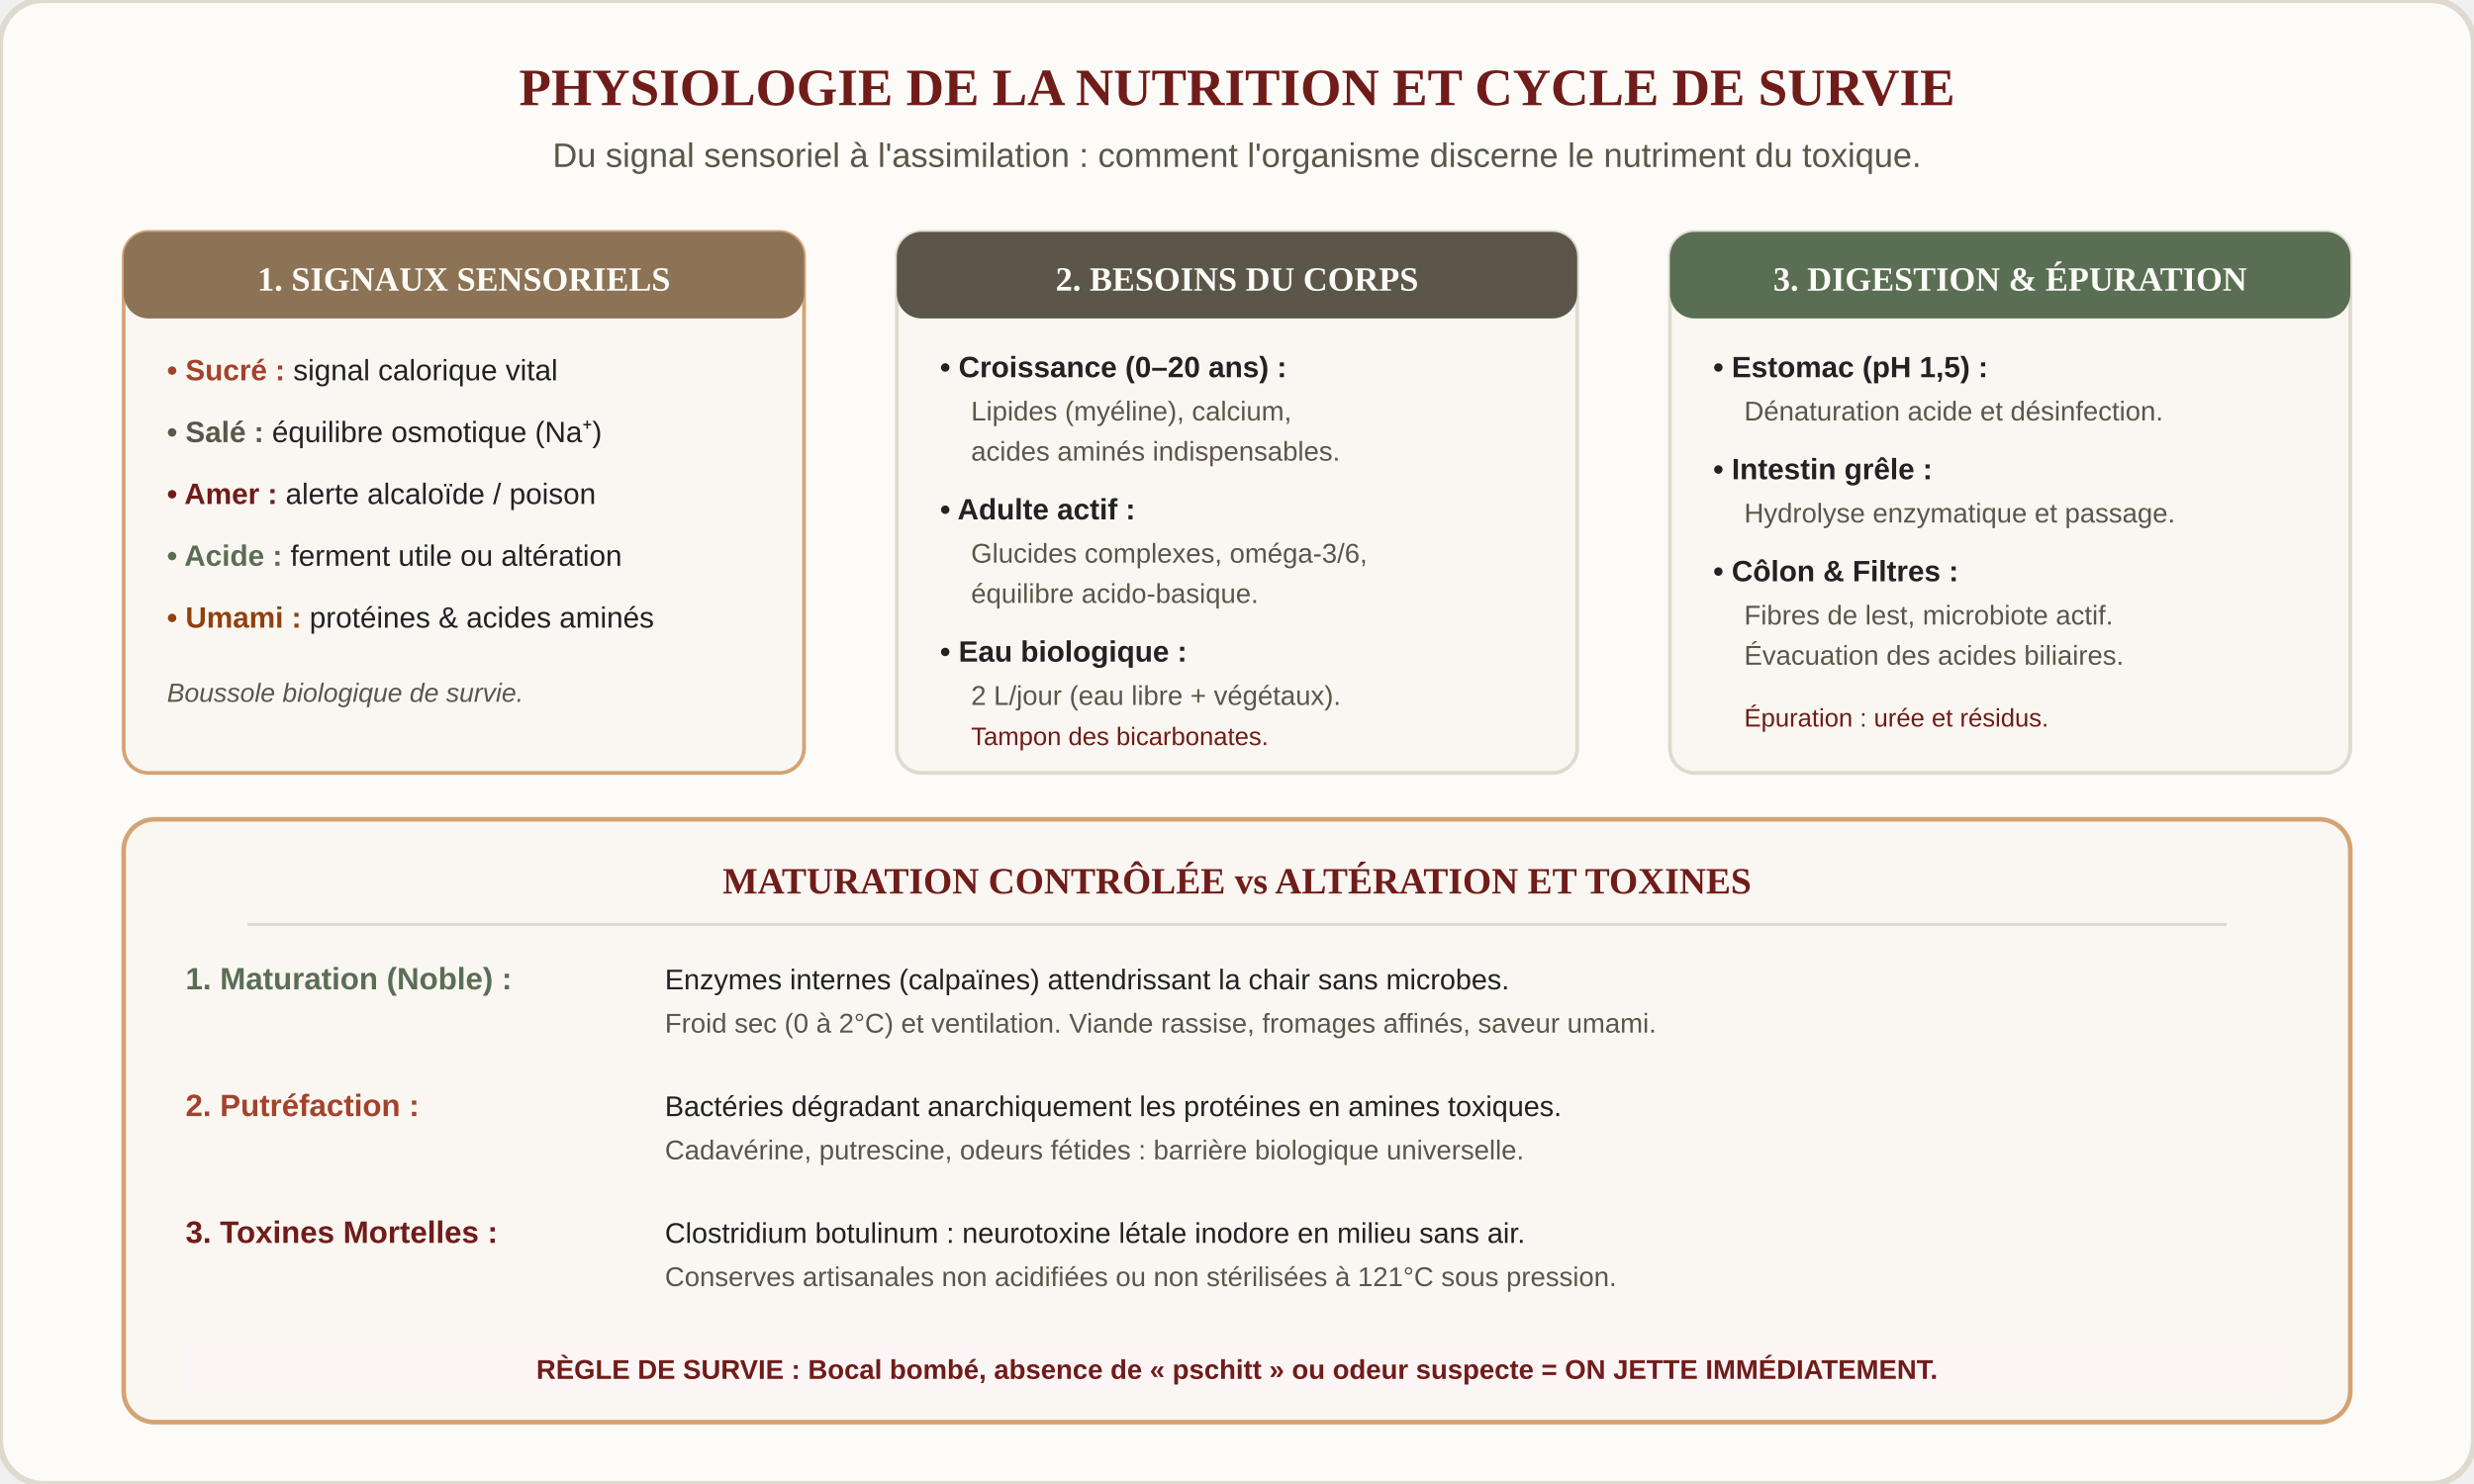
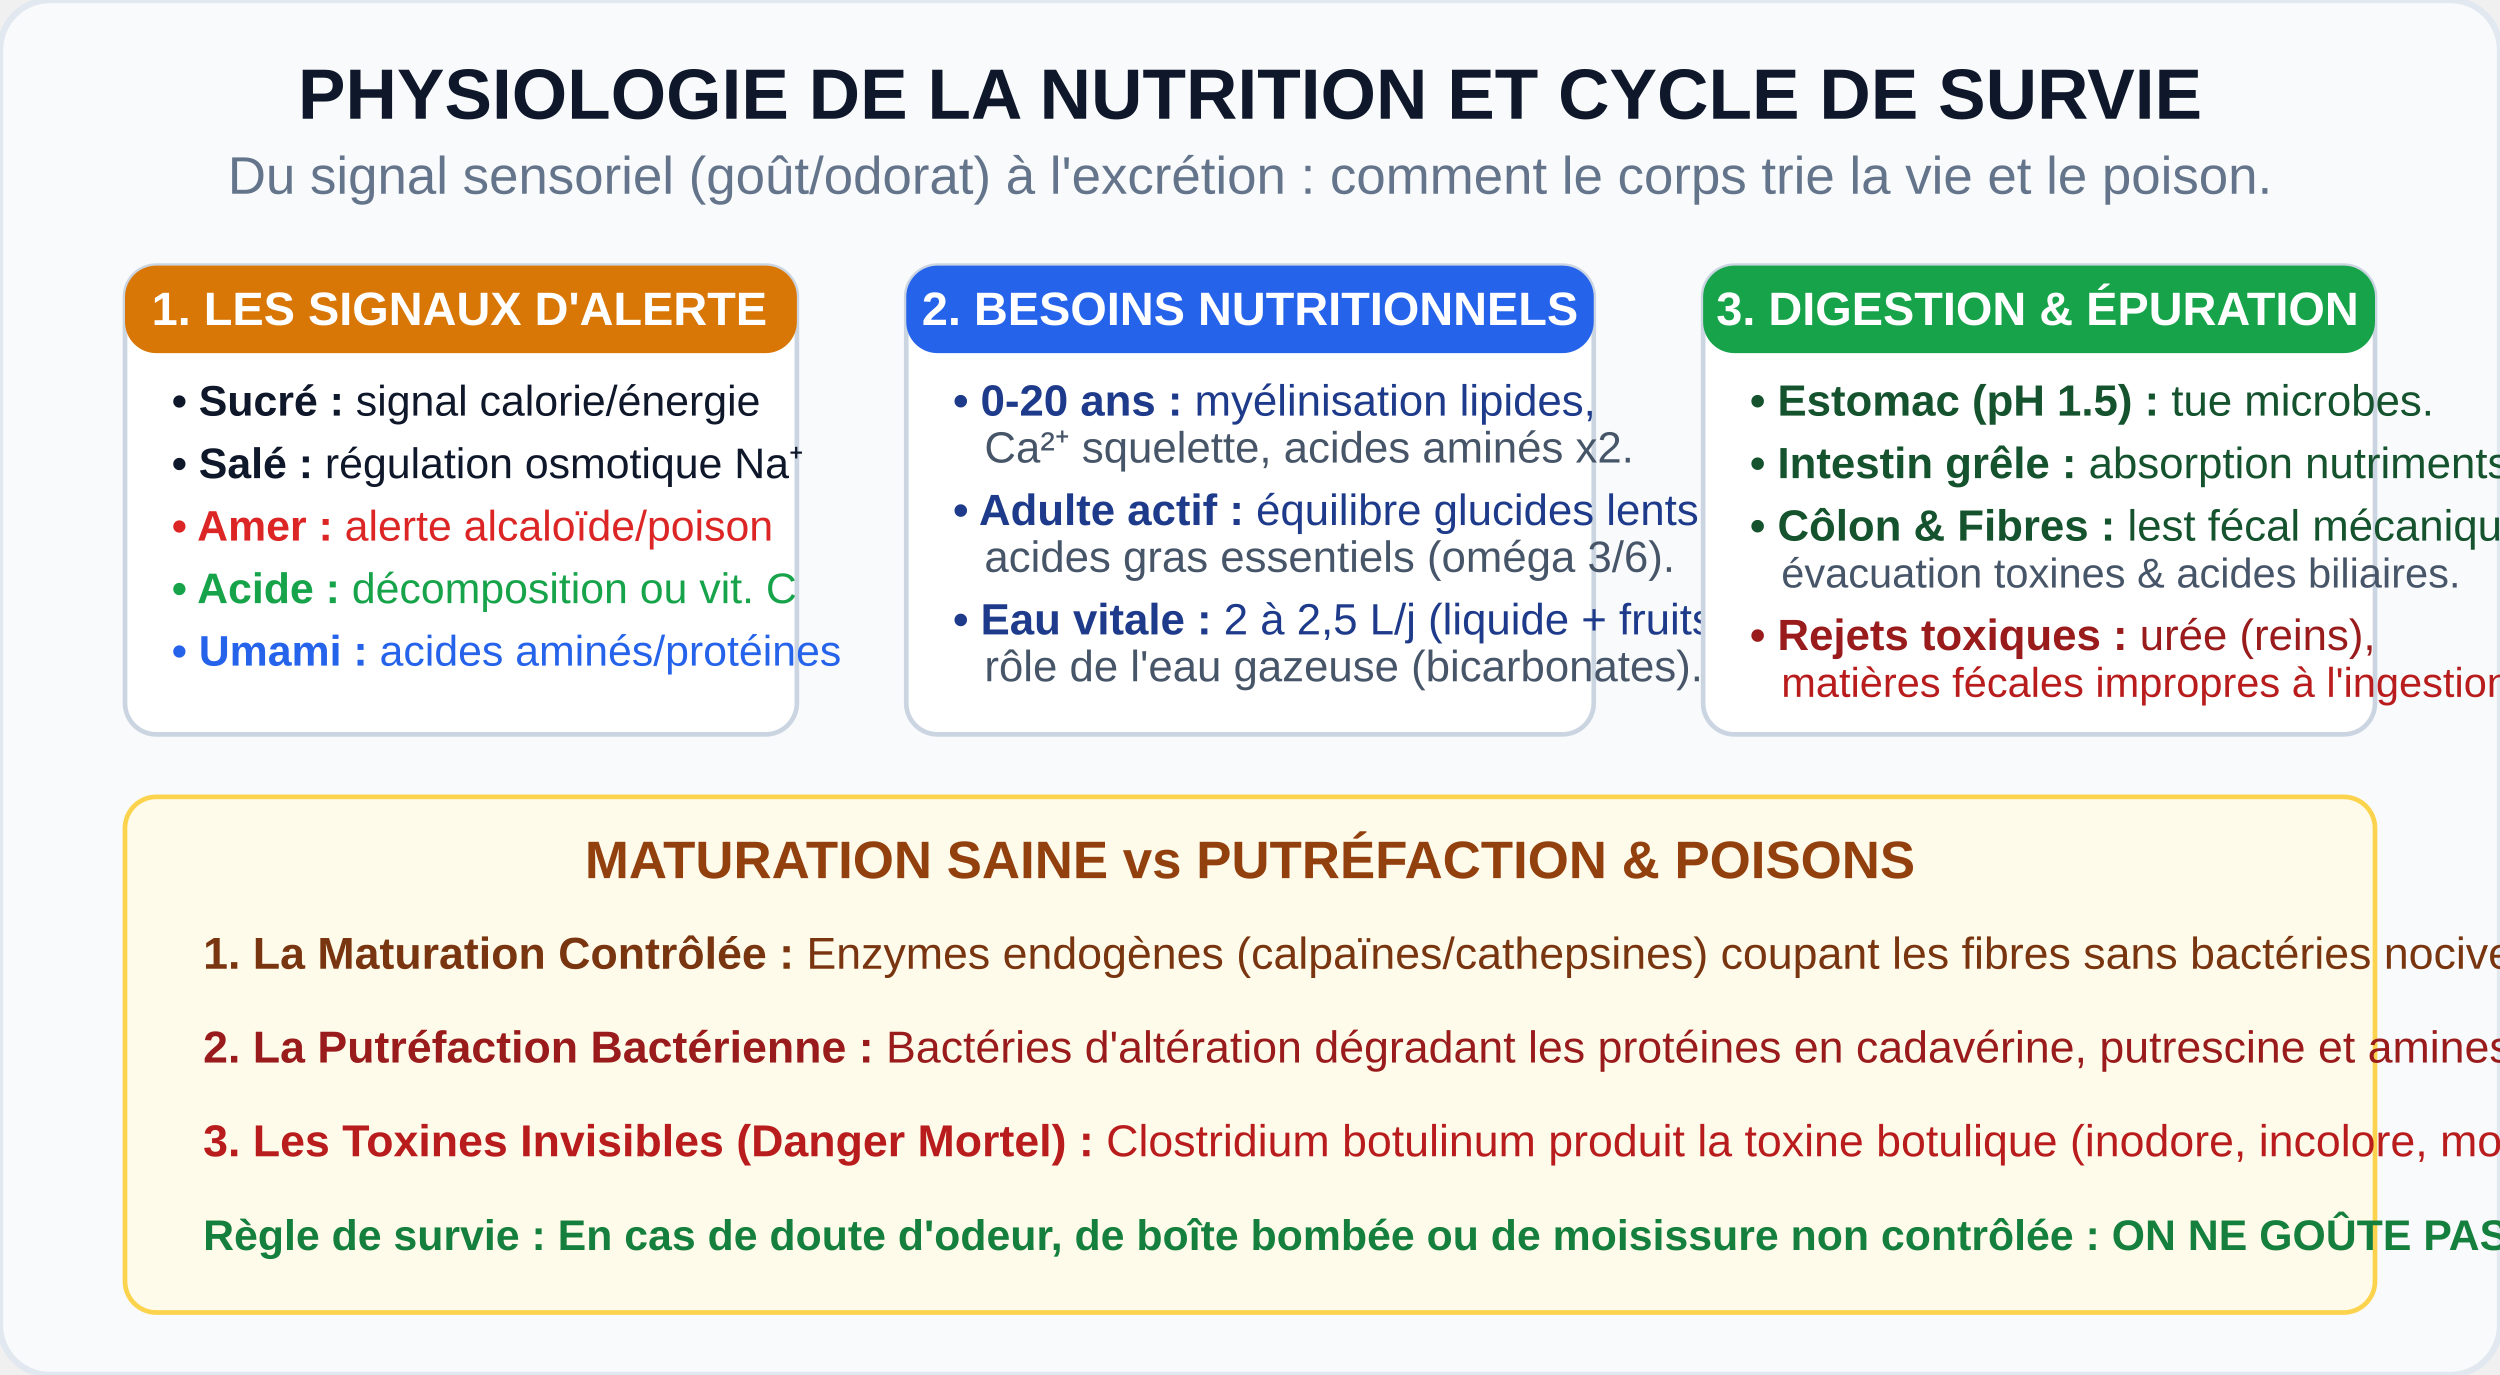
- <svg xmlns="http://www.w3.org/2000/svg" viewBox="0 0 800 480" width="100%" height="100%">
-   <rect width="800" height="480" rx="14" fill="#fcfbf7" stroke="#dfdacf" stroke-width="2" />
-   <text x="400" y="34" font-family="Liberation Serif, Georgia, serif" font-size="17" font-weight="bold" fill="#701c1a" text-anchor="middle">PHYSIOLOGIE DE LA NUTRITION ET CYCLE DE SURVIE</text>
-   <text x="400" y="54" font-family="Liberation Sans, Arial, sans-serif" font-size="11" fill="#5c5549" text-anchor="middle">Du signal sensoriel à l'assimilation : comment l'organisme discerne le nutriment du toxique.</text>
-   <g transform="translate(40, 75)">
-     <rect width="220" height="175" rx="8" fill="#faf7f2" stroke="#d4a373" stroke-width="1.2" />
-     <rect x="0" y="0" width="220" height="28" rx="8" fill="#8c7355" />
-     <text x="110" y="19" font-family="Liberation Serif, Georgia, serif" font-size="11" font-weight="bold" fill="#fcfbf7" text-anchor="middle">1. SIGNAUX SENSORIELS</text>
-     <text x="14" y="48" font-family="Liberation Sans, Arial, sans-serif" font-size="9.5" fill="#242124">
-       <tspan font-weight="bold" fill="#a3432b">• Sucré :</tspan> signal calorique vital</text>
-     <text x="14" y="68" font-family="Liberation Sans, Arial, sans-serif" font-size="9.5" fill="#242124">
-       <tspan font-weight="bold" fill="#5c5549">• Salé :</tspan> équilibre osmotique (Na⁺)</text>
-     <text x="14" y="88" font-family="Liberation Sans, Arial, sans-serif" font-size="9.5" fill="#242124">
-       <tspan font-weight="bold" fill="#701c1a">• Amer :</tspan> alerte alcaloïde / poison</text>
-     <text x="14" y="108" font-family="Liberation Sans, Arial, sans-serif" font-size="9.5" fill="#242124">
-       <tspan font-weight="bold" fill="#5a6e54">• Acide :</tspan> ferment utile ou altération</text>
-     <text x="14" y="128" font-family="Liberation Sans, Arial, sans-serif" font-size="9.5" fill="#242124">
-       <tspan font-weight="bold" fill="#92400e">• Umami :</tspan> protéines &amp; acides aminés</text>
-     <text x="14" y="152" font-family="Liberation Sans, Arial, sans-serif" font-size="8.5" fill="#5c5549" font-style="italic">Boussole biologique de survie.</text>
+ <svg xmlns="http://www.w3.org/2000/svg" viewBox="0 0 800 440" width="100%" height="100%">
+   <rect width="800" height="440" rx="16" fill="#f8fafc" stroke="#e2e8f0" stroke-width="2" />
+   <text x="400" y="38" font-family="Liberation Sans, Arial, sans-serif" font-size="22.8" font-weight="bold" fill="#0f172a" text-anchor="middle">PHYSIOLOGIE DE LA NUTRITION ET CYCLE DE SURVIE</text>
+   <text x="400" y="62" font-family="Liberation Sans, Arial, sans-serif" font-size="16.9" fill="#64748b" text-anchor="middle">Du signal sensoriel (goût/odorat) à l'excrétion : comment le corps trie la vie et le poison.</text>
+   <g transform="translate(40, 85)">
+     <rect width="215" height="150" rx="10" fill="#ffffff" stroke="#cbd5e1" stroke-width="1.5" />
+     <rect x="0" y="0" width="215" height="28" rx="10" fill="#d97706" />
+     <text x="107" y="19" font-family="Liberation Sans, Arial, sans-serif" font-size="15.0" font-weight="bold" fill="#ffffff" text-anchor="middle">1. LES SIGNAUX D'ALERTE</text>
+     <text x="15" y="48" font-family="Liberation Sans, Arial, sans-serif" font-size="13.7" fill="#0f172a">
+       <tspan font-weight="bold">• Sucré :</tspan> signal calorie/énergie</text>
+     <text x="15" y="68" font-family="Liberation Sans, Arial, sans-serif" font-size="13.7" fill="#0f172a">
+       <tspan font-weight="bold">• Salé :</tspan> régulation osmotique Na⁺</text>
+     <text x="15" y="88" font-family="Liberation Sans, Arial, sans-serif" font-size="13.7" fill="#dc2626">
+       <tspan font-weight="bold">• Amer :</tspan> alerte alcaloïde/poison</text>
+     <text x="15" y="108" font-family="Liberation Sans, Arial, sans-serif" font-size="13.7" fill="#16a34a">
+       <tspan font-weight="bold">• Acide :</tspan> décomposition ou vit. C</text>
+     <text x="15" y="128" font-family="Liberation Sans, Arial, sans-serif" font-size="13.7" fill="#2563eb">
+       <tspan font-weight="bold">• Umami :</tspan> acides aminés/protéines</text>
  </g>
-   <g transform="translate(290, 75)">
-     <rect width="220" height="175" rx="8" fill="#faf7f2" stroke="#dfdacf" stroke-width="1.2" />
-     <rect x="0" y="0" width="220" height="28" rx="8" fill="#5c5549" />
-     <text x="110" y="19" font-family="Liberation Serif, Georgia, serif" font-size="11" font-weight="bold" fill="#fcfbf7" text-anchor="middle">2. BESOINS DU CORPS</text>
-     <text x="14" y="47" font-family="Liberation Sans, Arial, sans-serif" font-size="9.5" font-weight="bold" fill="#242124">• Croissance (0–20 ans) :</text>
-     <text x="24" y="61" font-family="Liberation Sans, Arial, sans-serif" font-size="8.8" fill="#5c5549">Lipides (myéline), calcium,</text>
-     <text x="24" y="74" font-family="Liberation Sans, Arial, sans-serif" font-size="8.8" fill="#5c5549">acides aminés indispensables.</text>
-     <text x="14" y="93" font-family="Liberation Sans, Arial, sans-serif" font-size="9.5" font-weight="bold" fill="#242124">• Adulte actif :</text>
-     <text x="24" y="107" font-family="Liberation Sans, Arial, sans-serif" font-size="8.8" fill="#5c5549">Glucides complexes, oméga-3/6,</text>
-     <text x="24" y="120" font-family="Liberation Sans, Arial, sans-serif" font-size="8.8" fill="#5c5549">équilibre acido-basique.</text>
-     <text x="14" y="139" font-family="Liberation Sans, Arial, sans-serif" font-size="9.5" font-weight="bold" fill="#242124">• Eau biologique :</text>
-     <text x="24" y="153" font-family="Liberation Sans, Arial, sans-serif" font-size="8.8" fill="#5c5549">2 L/jour (eau libre + végétaux).</text>
-     <text x="24" y="166" font-family="Liberation Sans, Arial, sans-serif" font-size="8.2" fill="#701c1a">Tampon des bicarbonates.</text>
+   <g transform="translate(290, 85)">
+     <rect width="220" height="150" rx="10" fill="#ffffff" stroke="#cbd5e1" stroke-width="1.5" />
+     <rect x="0" y="0" width="220" height="28" rx="10" fill="#2563eb" />
+     <text x="110" y="19" font-family="Liberation Sans, Arial, sans-serif" font-size="15.0" font-weight="bold" fill="#ffffff" text-anchor="middle">2. BESOINS NUTRITIONNELS</text>
+     <text x="15" y="48" font-family="Liberation Sans, Arial, sans-serif" font-size="14.0" fill="#1e3a8a">
+       <tspan font-weight="bold">• 0-20 ans :</tspan> myélinisation lipides,</text>
+     <text x="25" y="63" font-family="Liberation Sans, Arial, sans-serif" font-size="14.0" fill="#475569">Ca²⁺ squelette, acides aminés x2.</text>
+     <text x="15" y="83" font-family="Liberation Sans, Arial, sans-serif" font-size="14.0" fill="#1e3a8a">
+       <tspan font-weight="bold">• Adulte actif :</tspan> équilibre glucides lents,</text>
+     <text x="25" y="98" font-family="Liberation Sans, Arial, sans-serif" font-size="14.0" fill="#475569">acides gras essentiels (oméga 3/6).</text>
+     <text x="15" y="118" font-family="Liberation Sans, Arial, sans-serif" font-size="14.0" fill="#1e3a8a">
+       <tspan font-weight="bold">• Eau vitale :</tspan> 2 à 2,5 L/j (liquide + fruits),</text>
+     <text x="25" y="133" font-family="Liberation Sans, Arial, sans-serif" font-size="14.0" fill="#475569">rôle de l'eau gazeuse (bicarbonates).</text>
  </g>
-   <g transform="translate(540, 75)">
-     <rect width="220" height="175" rx="8" fill="#faf7f2" stroke="#dfdacf" stroke-width="1.2" />
-     <rect x="0" y="0" width="220" height="28" rx="8" fill="#5a6e54" />
-     <text x="110" y="19" font-family="Liberation Serif, Georgia, serif" font-size="11" font-weight="bold" fill="#fcfbf7" text-anchor="middle">3. DIGESTION &amp; ÉPURATION</text>
-     <text x="14" y="47" font-family="Liberation Sans, Arial, sans-serif" font-size="9.5" font-weight="bold" fill="#242124">• Estomac (pH 1,5) :</text>
-     <text x="24" y="61" font-family="Liberation Sans, Arial, sans-serif" font-size="8.8" fill="#5c5549">Dénaturation acide et désinfection.</text>
-     <text x="14" y="80" font-family="Liberation Sans, Arial, sans-serif" font-size="9.5" font-weight="bold" fill="#242124">• Intestin grêle :</text>
-     <text x="24" y="94" font-family="Liberation Sans, Arial, sans-serif" font-size="8.8" fill="#5c5549">Hydrolyse enzymatique et passage.</text>
-     <text x="14" y="113" font-family="Liberation Sans, Arial, sans-serif" font-size="9.5" font-weight="bold" fill="#242124">• Côlon &amp; Filtres :</text>
-     <text x="24" y="127" font-family="Liberation Sans, Arial, sans-serif" font-size="8.8" fill="#5c5549">Fibres de lest, microbiote actif.</text>
-     <text x="24" y="140" font-family="Liberation Sans, Arial, sans-serif" font-size="8.8" fill="#5c5549">Évacuation des acides biliaires.</text>
-     <text x="24" y="160" font-family="Liberation Sans, Arial, sans-serif" font-size="8.2" fill="#701c1a">Épuration : urée et résidus.</text>
+   <g transform="translate(545, 85)">
+     <rect width="215" height="150" rx="10" fill="#ffffff" stroke="#cbd5e1" stroke-width="1.5" />
+     <rect x="0" y="0" width="215" height="28" rx="10" fill="#16a34a" />
+     <text x="107" y="19" font-family="Liberation Sans, Arial, sans-serif" font-size="15.0" font-weight="bold" fill="#ffffff" text-anchor="middle">3. DIGESTION &amp; ÉPURATION</text>
+     <text x="15" y="48" font-family="Liberation Sans, Arial, sans-serif" font-size="14.0" fill="#14532d">
+       <tspan font-weight="bold">• Estomac (pH 1.5) :</tspan> tue microbes.</text>
+     <text x="15" y="68" font-family="Liberation Sans, Arial, sans-serif" font-size="14.0" fill="#14532d">
+       <tspan font-weight="bold">• Intestin grêle :</tspan> absorption nutriments.</text>
+     <text x="15" y="88" font-family="Liberation Sans, Arial, sans-serif" font-size="14.0" fill="#14532d">
+       <tspan font-weight="bold">• Côlon &amp; Fibres :</tspan> lest fécal mécanique,</text>
+     <text x="25" y="103" font-family="Liberation Sans, Arial, sans-serif" font-size="13.3" fill="#475569">évacuation toxines &amp; acides biliaires.</text>
+     <text x="15" y="123" font-family="Liberation Sans, Arial, sans-serif" font-size="14.0" fill="#991b1b">
+       <tspan font-weight="bold">• Rejets toxiques :</tspan> urée (reins),</text>
+     <text x="25" y="138" font-family="Liberation Sans, Arial, sans-serif" font-size="13.3" fill="#b91c1c">matières fécales impropres à l'ingestion.</text>
  </g>
-   <g transform="translate(40, 265)">
-     <rect width="720" height="195" rx="10" fill="#faf7f2" stroke="#d4a373" stroke-width="1.5" />
-     <text x="360" y="24" font-family="Liberation Serif, Georgia, serif" font-size="12" font-weight="bold" fill="#701c1a" text-anchor="middle">MATURATION CONTRÔLÉE vs ALTÉRATION ET TOXINES</text>
-     <line x1="40" y1="34" x2="680" y2="34" stroke="#dfdacf" stroke-width="1" />
-     <text x="20" y="55" font-family="Liberation Sans, Arial, sans-serif" font-size="10" font-weight="bold" fill="#5a6e54">1. Maturation (Noble) :</text>
-     <text x="175" y="55" font-family="Liberation Sans, Arial, sans-serif" font-size="9.2" fill="#242124">Enzymes internes (calpaïnes) attendrissant la chair sans microbes.</text>
-     <text x="175" y="69" font-family="Liberation Sans, Arial, sans-serif" font-size="8.8" fill="#5c5549">Froid sec (0 à 2°C) et ventilation. Viande rassise, fromages affinés, saveur umami.</text>
-     <text x="20" y="96" font-family="Liberation Sans, Arial, sans-serif" font-size="10" font-weight="bold" fill="#a3432b">2. Putréfaction :</text>
-     <text x="175" y="96" font-family="Liberation Sans, Arial, sans-serif" font-size="9.2" fill="#242124">Bactéries dégradant anarchiquement les protéines en amines toxiques.</text>
-     <text x="175" y="110" font-family="Liberation Sans, Arial, sans-serif" font-size="8.8" fill="#5c5549">Cadavérine, putrescine, odeurs fétides : barrière biologique universelle.</text>
-     <text x="20" y="137" font-family="Liberation Sans, Arial, sans-serif" font-size="10" font-weight="bold" fill="#701c1a">3. Toxines Mortelles :</text>
-     <text x="175" y="137" font-family="Liberation Sans, Arial, sans-serif" font-size="9.2" fill="#242124">Clostridium botulinum : neurotoxine létale inodore en milieu sans air.</text>
-     <text x="175" y="151" font-family="Liberation Sans, Arial, sans-serif" font-size="8.8" fill="#5c5549">Conserves artisanales non acidifiées ou non stérilisées à 121°C sous pression.</text>
-     <rect x="20" y="168" width="680" height="18" rx="4" fill="#fbf6f5" />
-     <text x="360" y="181" font-family="Liberation Sans, Arial, sans-serif" font-size="8.8" font-weight="bold" fill="#701c1a" text-anchor="middle">RÈGLE DE SURVIE : Bocal bombé, absence de « pschitt » ou odeur suspecte = ON JETTE IMMÉDIATEMENT.</text>
+   <g transform="translate(40, 255)">
+     <rect width="720" height="165" rx="10" fill="#fffbeb" stroke="#fcd34d" stroke-width="1.5" />
+     <text x="360" y="26" font-family="Liberation Sans, Arial, sans-serif" font-size="16.9" font-weight="bold" fill="#92400e" text-anchor="middle">MATURATION SAINE vs PUTRÉFACTION &amp; POISONS</text>
+     <text x="25" y="55" font-family="Liberation Sans, Arial, sans-serif" font-size="14.3" fill="#78350f">
+       <tspan font-weight="bold">1. La Maturation Contrôlée :</tspan> Enzymes endogènes (calpaïnes/cathepsines) coupant les fibres sans bactéries nocives (viande rassie, fromage affiné, koji).</text>
+     <text x="25" y="85" font-family="Liberation Sans, Arial, sans-serif" font-size="14.3" fill="#991b1b">
+       <tspan font-weight="bold">2. La Putréfaction Bactérienne :</tspan> Bactéries d'altération dégradant les protéines en cadavérine, putrescine et amines biogènes hautement toxiques. Odeur fétide = alerte biologique.</text>
+     <text x="25" y="115" font-family="Liberation Sans, Arial, sans-serif" font-size="14.3" fill="#b91c1c">
+       <tspan font-weight="bold">3. Les Toxines Invisibles (Danger Mortel) :</tspan> Clostridium botulinum produit la toxine botulique (inodore, incolore, mortelle à dose nanogramme) en milieu anaérobie sans sel/acide.</text>
+     <text x="25" y="145" font-family="Liberation Sans, Arial, sans-serif" font-size="13.7" fill="#15803d" font-weight="bold">Règle de survie : En cas de doute d'odeur, de boîte bombée ou de moisissure non contrôlée : ON NE GOÛTE PAS, ON JETTE.</text>
  </g>
</svg>
